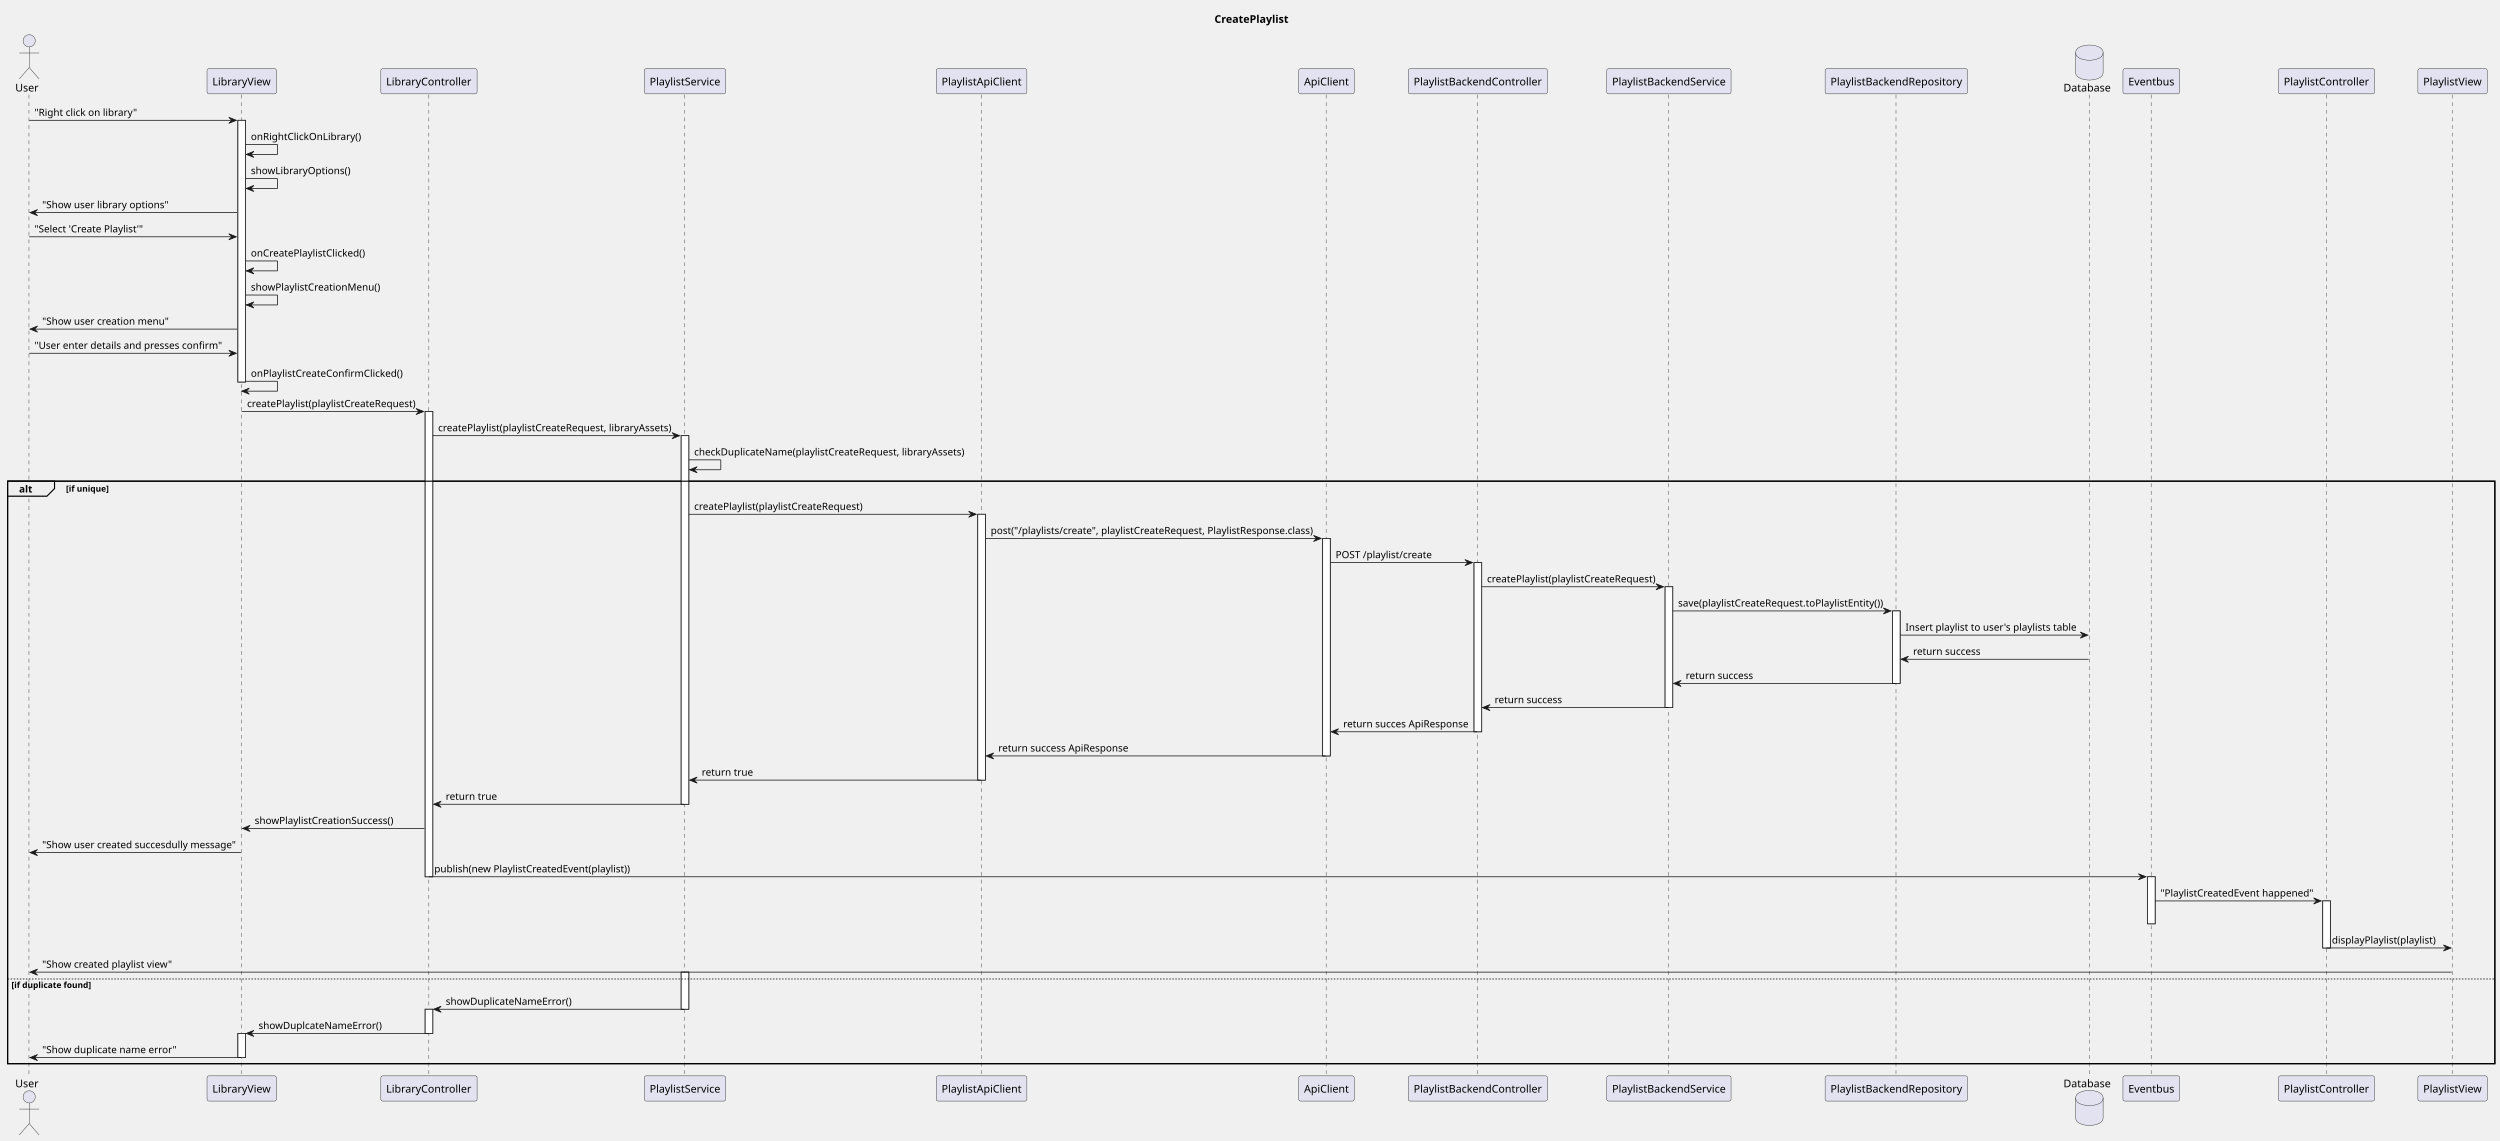
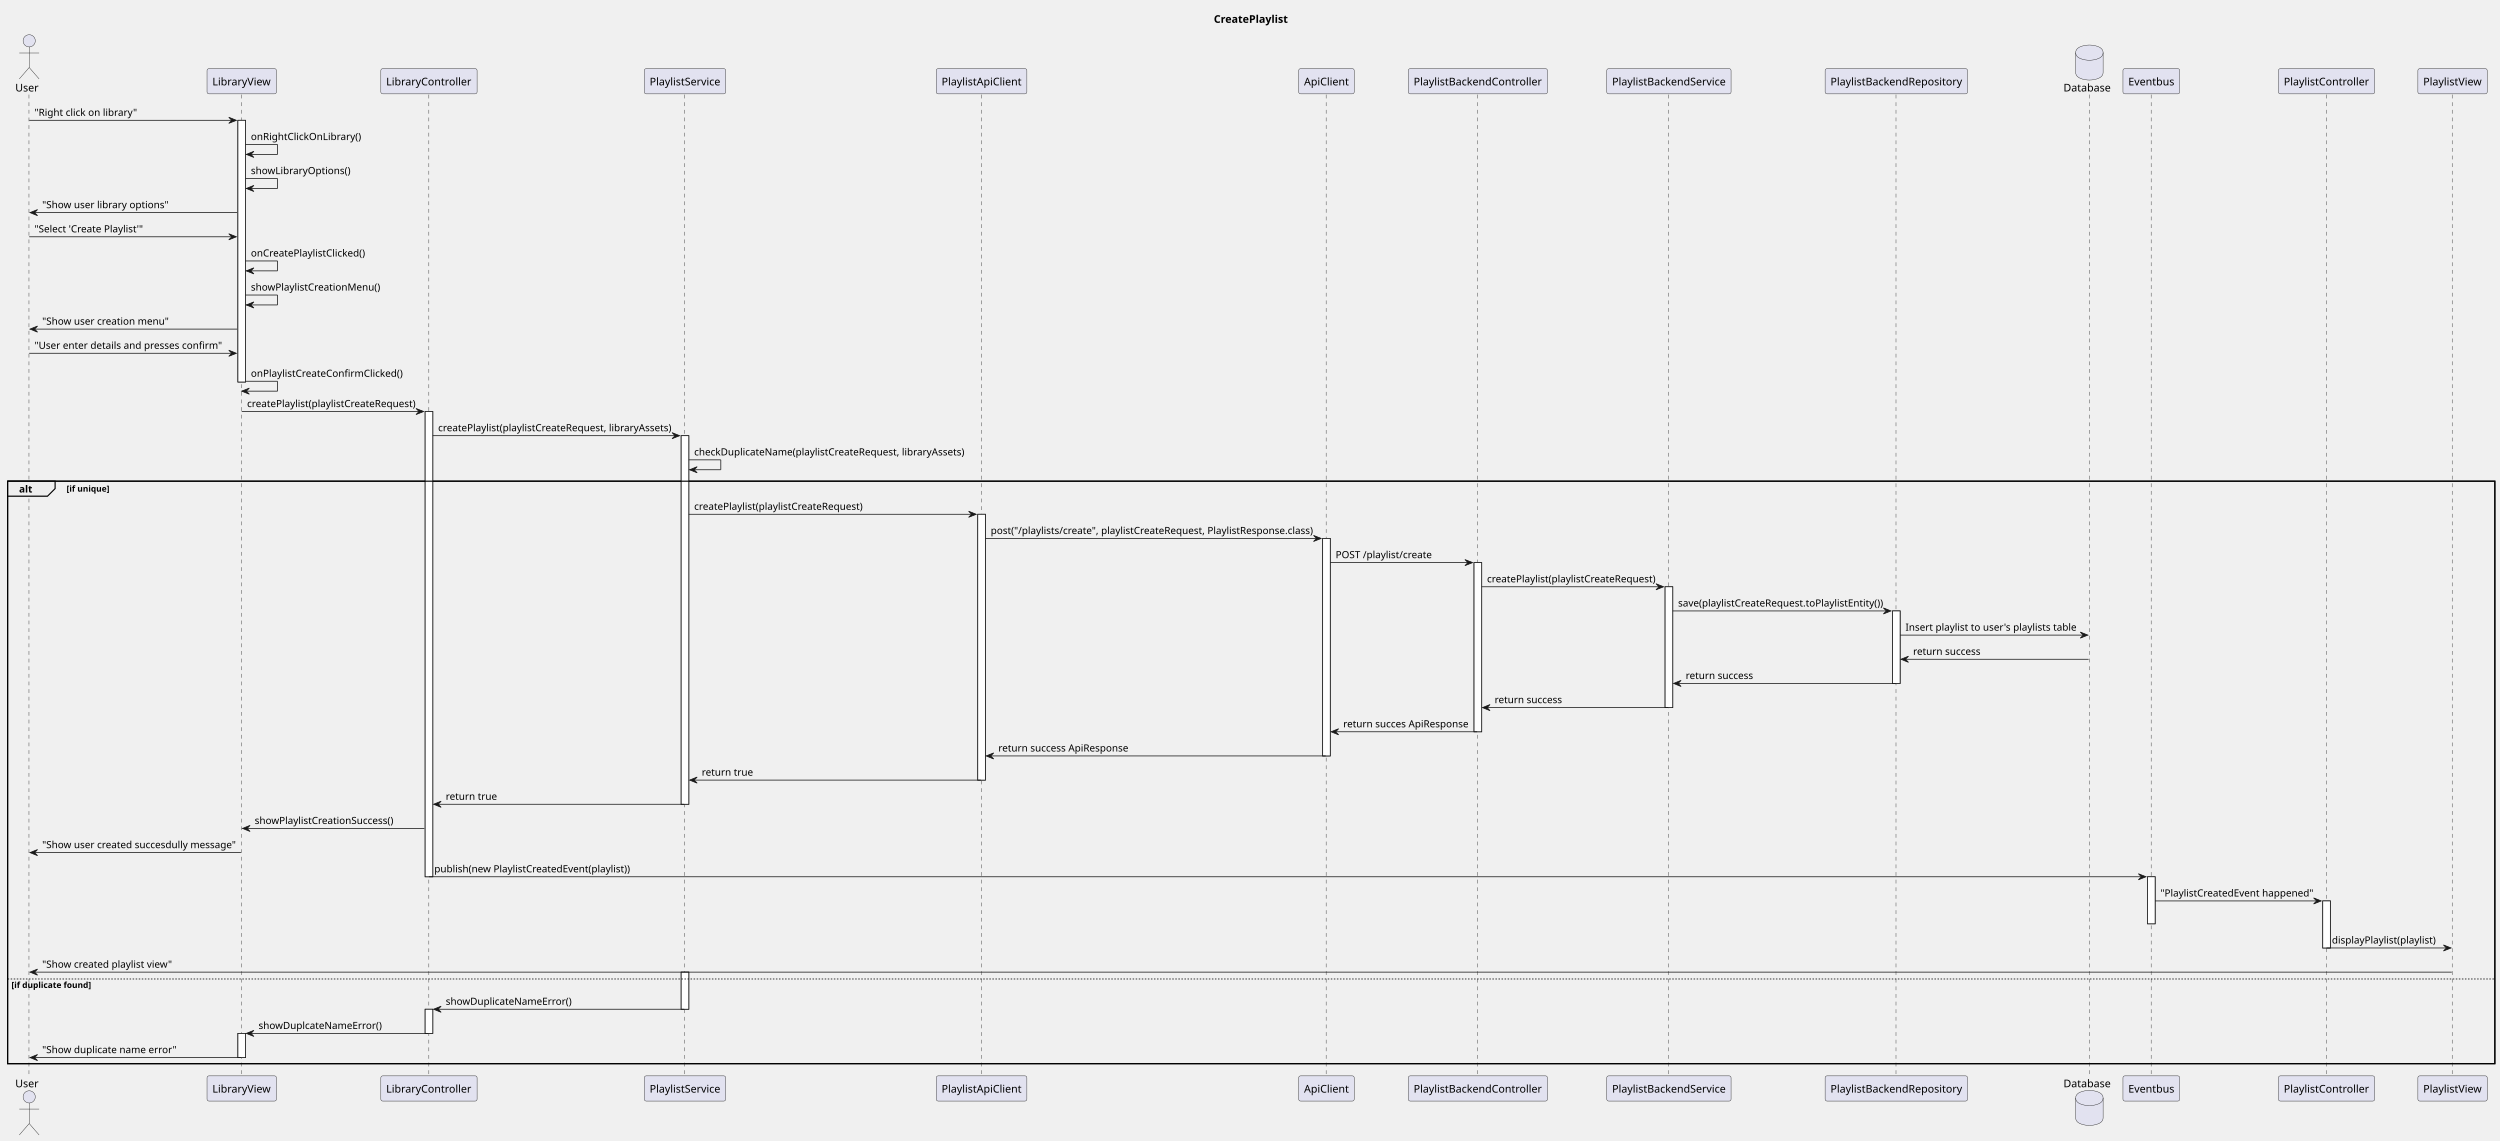
<svg xmlns="http://www.w3.org/2000/svg" contentStyleType="text/css" data-diagram-type="SEQUENCE" height="1496px" preserveAspectRatio="none" style="width:3280px;height:1496px;background:#FFFFFF;" version="1.1" viewBox="0 0 3280 1496" width="3280px" zoomAndPan="magnify">
  <defs />
  <g>
-     <text fill="#000000" font-family="sans-serif" font-size="14" font-weight="bold" lengthAdjust="spacing" textLength="95.515" x="1593.359" y="29.966">CreatePlaylist</text>
+     <text fill="#000000" font-family="sans-serif" font-size="14" font-weight="bold" lengthAdjust="spacing" textLength="97.132" x="1592.551" y="29.966">CreatePlaylist</text>
    <g>
      <rect fill="#FFFFFF" height="343.354" style="stroke:#181818;stroke-width:1;" width="10" x="312.135" y="157.842" />
    </g>
    <g>
      <rect fill="#FFFFFF" height="31.706" style="stroke:#181818;stroke-width:1;" width="10" x="312.135" y="1355.828" />
    </g>
    <g>
      <rect fill="#FFFFFF" height="610.414" style="stroke:#181818;stroke-width:1;" width="10" x="557.798" y="539.902" />
    </g>
    <g>
      <rect fill="#FFFFFF" height="31.706" style="stroke:#181818;stroke-width:1;" width="10" x="557.798" y="1324.122" />
    </g>
    <g>
      <rect fill="#FFFFFF" height="483.59" style="stroke:#181818;stroke-width:1;" width="10" x="893.703" y="571.608" />
    </g>
    <g>
      <rect fill="#FFFFFF" height="48.688" style="stroke:#181818;stroke-width:1;" width="10" x="893.703" y="1275.434" />
    </g>
    <g>
      <rect fill="#FFFFFF" height="348.766" style="stroke:#181818;stroke-width:1;" width="10" x="1282.811" y="674.726" />
    </g>
    <g>
      <rect fill="#FFFFFF" height="285.354" style="stroke:#181818;stroke-width:1;" width="10" x="1735.312" y="706.432" />
    </g>
    <g>
      <rect fill="#FFFFFF" height="221.942" style="stroke:#181818;stroke-width:1;" width="10" x="1933.957" y="738.138" />
    </g>
    <g>
      <rect fill="#FFFFFF" height="158.53" style="stroke:#181818;stroke-width:1;" width="10" x="2184.62" y="769.844" />
    </g>
    <g>
      <rect fill="#FFFFFF" height="95.118" style="stroke:#181818;stroke-width:1;" width="10" x="2482.955" y="801.55" />
    </g>
    <g>
      <rect fill="#FFFFFF" height="61.706" style="stroke:#181818;stroke-width:1;" width="10" x="2817.54" y="1150.316" />
    </g>
    <g>
      <rect fill="#FFFFFF" height="61.706" style="stroke:#181818;stroke-width:1;" width="10" x="3047.429" y="1182.022" />
    </g>
    <rect fill="none" height="764.22" style="stroke:#000000;stroke-width:1.5;" width="3263.233" x="10" y="631.314" />
    <g class="participant-lifeline" data-entity-uid="part1" data-qualified-name="user" id="part1-lifeline">
      <g>
        <rect fill="#000000" fill-opacity="0" height="1288.399" width="8" x="34.309" y="124.136" />
        <line style="stroke:#181818;stroke-width:0.5;stroke-dasharray:5,5;" x1="38" x2="38" y1="124.136" y2="1412.534" />
      </g>
    </g>
    <g class="participant-lifeline" data-entity-uid="part2" data-qualified-name="libraryView" id="part2-lifeline">
      <g>
        <rect fill="#000000" fill-opacity="0" height="1288.399" width="8" x="313.135" y="124.136" />
        <line style="stroke:#181818;stroke-width:0.5;stroke-dasharray:5,5;" x1="316.621" x2="316.621" y1="124.136" y2="1412.534" />
      </g>
    </g>
    <g class="participant-lifeline" data-entity-uid="part3" data-qualified-name="libraryController" id="part3-lifeline">
      <g>
        <rect fill="#000000" fill-opacity="0" height="1288.399" width="8" x="558.798" y="124.136" />
        <line style="stroke:#181818;stroke-width:0.5;stroke-dasharray:5,5;" x1="562.652" x2="562.652" y1="124.136" y2="1412.534" />
      </g>
    </g>
    <g class="participant-lifeline" data-entity-uid="part4" data-qualified-name="playlistService" id="part4-lifeline">
      <g>
        <rect fill="#000000" fill-opacity="0" height="1288.399" width="8" x="894.703" y="124.136" />
        <line style="stroke:#181818;stroke-width:0.5;stroke-dasharray:5,5;" x1="898.321" x2="898.321" y1="124.136" y2="1412.534" />
      </g>
    </g>
    <g class="participant-lifeline" data-entity-uid="part5" data-qualified-name="playlistApi" id="part5-lifeline">
      <g>
        <rect fill="#000000" fill-opacity="0" height="1288.399" width="8" x="1283.811" y="124.136" />
        <line style="stroke:#181818;stroke-width:0.5;stroke-dasharray:5,5;" x1="1287.36" x2="1287.36" y1="124.136" y2="1412.534" />
      </g>
    </g>
    <g class="participant-lifeline" data-entity-uid="part6" data-qualified-name="apiClient" id="part6-lifeline">
      <g>
        <rect fill="#000000" fill-opacity="0" height="1288.399" width="8" x="1736.312" y="124.136" />
        <line style="stroke:#181818;stroke-width:0.5;stroke-dasharray:5,5;" x1="1739.891" x2="1739.891" y1="124.136" y2="1412.534" />
      </g>
    </g>
    <g class="participant-lifeline" data-entity-uid="part7" data-qualified-name="playlistBackendController" id="part7-lifeline">
      <g>
        <rect fill="#000000" fill-opacity="0" height="1288.399" width="8" x="1934.957" y="124.136" />
        <line style="stroke:#181818;stroke-width:0.5;stroke-dasharray:5,5;" x1="1938.685" x2="1938.685" y1="124.136" y2="1412.534" />
      </g>
    </g>
    <g class="participant-lifeline" data-entity-uid="part8" data-qualified-name="playlistBackendService" id="part8-lifeline">
      <g>
        <rect fill="#000000" fill-opacity="0" height="1288.399" width="8" x="2185.62" y="124.136" />
        <line style="stroke:#181818;stroke-width:0.5;stroke-dasharray:5,5;" x1="2189.085" x2="2189.085" y1="124.136" y2="1412.534" />
      </g>
    </g>
    <g class="participant-lifeline" data-entity-uid="part9" data-qualified-name="playlistBackendRepository" id="part9-lifeline">
      <g>
        <rect fill="#000000" fill-opacity="0" height="1288.399" width="8" x="2483.955" y="124.136" />
        <line style="stroke:#181818;stroke-width:0.5;stroke-dasharray:5,5;" x1="2487.547" x2="2487.547" y1="124.136" y2="1412.534" />
      </g>
    </g>
    <g class="participant-lifeline" data-entity-uid="part10" data-qualified-name="database" id="part10-lifeline">
      <g>
        <rect fill="#000000" fill-opacity="0" height="1288.399" width="8" x="2737.283" y="124.136" />
        <line style="stroke:#181818;stroke-width:0.5;stroke-dasharray:5,5;" x1="2741.259" x2="2741.259" y1="124.136" y2="1412.534" />
      </g>
    </g>
    <g class="participant-lifeline" data-entity-uid="part11" data-qualified-name="eventbus" id="part11-lifeline">
      <g>
        <rect fill="#000000" fill-opacity="0" height="1288.399" width="8" x="2818.54" y="124.136" />
        <line style="stroke:#181818;stroke-width:0.5;stroke-dasharray:5,5;" x1="2822.307" x2="2822.307" y1="124.136" y2="1412.534" />
      </g>
    </g>
    <g class="participant-lifeline" data-entity-uid="part12" data-qualified-name="playlistController" id="part12-lifeline">
      <g>
        <rect fill="#000000" fill-opacity="0" height="1288.399" width="8" x="3048.429" y="124.136" />
        <line style="stroke:#181818;stroke-width:0.5;stroke-dasharray:5,5;" x1="3052.31" x2="3052.31" y1="124.136" y2="1412.534" />
      </g>
    </g>
    <g class="participant-lifeline" data-entity-uid="part13" data-qualified-name="playlistView" id="part13-lifeline">
      <g>
        <rect fill="#000000" fill-opacity="0" height="1288.399" width="8" x="3213.747" y="124.136" />
        <line style="stroke:#181818;stroke-width:0.5;stroke-dasharray:5,5;" x1="3217.261" x2="3217.261" y1="124.136" y2="1412.534" />
      </g>
    </g>
    <g class="participant participant-head" data-entity-uid="part1" data-qualified-name="user" id="part1-head">
      <text fill="#000000" font-family="sans-serif" font-size="14" lengthAdjust="spacing" textLength="30.618" x="20" y="120.034">User</text>
      <ellipse cx="38.309" cy="53.568" fill="#E2E2F0" rx="8" ry="8" style="stroke:#181818;stroke-width:0.5;" />
      <path d="M38.309,61.568 L38.309,88.568 M25.309,69.568 L51.309,69.568 M38.309,88.568 L25.309,103.568 M38.309,88.568 L51.309,103.568" fill="none" style="stroke:#181818;stroke-width:0.5;" />
    </g>
    <g class="participant participant-tail" data-entity-uid="part1" data-qualified-name="user" id="part1-tail">
      <text fill="#000000" font-family="sans-serif" font-size="14" lengthAdjust="spacing" textLength="30.618" x="20" y="1426.5">User</text>
      <ellipse cx="38.309" cy="1439.102" fill="#E2E2F0" rx="8" ry="8" style="stroke:#181818;stroke-width:0.5;" />
      <path d="M38.309,1447.102 L38.309,1474.102 M25.309,1455.102 L51.309,1455.102 M38.309,1474.102 L25.309,1489.102 M38.309,1474.102 L51.309,1489.102" fill="none" style="stroke:#181818;stroke-width:0.5;" />
    </g>
    <g class="participant participant-head" data-entity-uid="part2" data-qualified-name="libraryView" id="part2-head">
      <rect fill="#E2E2F0" height="33.068" rx="2.5" ry="2.5" style="stroke:#181818;stroke-width:0.5;" width="91.028" x="271.621" y="90.068" />
      <text fill="#000000" font-family="sans-serif" font-size="14" lengthAdjust="spacing" textLength="77.028" x="278.621" y="112.034">LibraryView</text>
    </g>
    <g class="participant participant-tail" data-entity-uid="part2" data-qualified-name="libraryView" id="part2-tail">
      <rect fill="#E2E2F0" height="33.068" rx="2.5" ry="2.5" style="stroke:#181818;stroke-width:0.5;" width="91.028" x="271.621" y="1411.534" />
      <text fill="#000000" font-family="sans-serif" font-size="14" lengthAdjust="spacing" textLength="77.028" x="278.621" y="1433.5">LibraryView</text>
    </g>
    <g class="participant participant-head" data-entity-uid="part3" data-qualified-name="libraryController" id="part3-head">
      <rect fill="#E2E2F0" height="33.068" rx="2.5" ry="2.5" style="stroke:#181818;stroke-width:0.5;" width="126.294" x="499.651" y="90.068" />
      <text fill="#000000" font-family="sans-serif" font-size="14" lengthAdjust="spacing" textLength="112.294" x="506.651" y="112.034">LibraryController</text>
    </g>
    <g class="participant participant-tail" data-entity-uid="part3" data-qualified-name="libraryController" id="part3-tail">
      <rect fill="#E2E2F0" height="33.068" rx="2.5" ry="2.5" style="stroke:#181818;stroke-width:0.5;" width="126.294" x="499.651" y="1411.534" />
      <text fill="#000000" font-family="sans-serif" font-size="14" lengthAdjust="spacing" textLength="112.294" x="506.651" y="1433.5">LibraryController</text>
    </g>
    <g class="participant participant-head" data-entity-uid="part4" data-qualified-name="playlistService" id="part4-head">
      <rect fill="#E2E2F0" height="33.068" rx="2.5" ry="2.5" style="stroke:#181818;stroke-width:0.5;" width="106.764" x="845.321" y="90.068" />
      <text fill="#000000" font-family="sans-serif" font-size="14" lengthAdjust="spacing" textLength="92.764" x="852.321" y="112.034">PlaylistService</text>
    </g>
    <g class="participant participant-tail" data-entity-uid="part4" data-qualified-name="playlistService" id="part4-tail">
      <rect fill="#E2E2F0" height="33.068" rx="2.5" ry="2.5" style="stroke:#181818;stroke-width:0.5;" width="106.764" x="845.321" y="1411.534" />
      <text fill="#000000" font-family="sans-serif" font-size="14" lengthAdjust="spacing" textLength="92.764" x="852.321" y="1433.5">PlaylistService</text>
    </g>
    <g class="participant participant-head" data-entity-uid="part5" data-qualified-name="playlistApi" id="part5-head">
      <rect fill="#E2E2F0" height="33.068" rx="2.5" ry="2.5" style="stroke:#181818;stroke-width:0.5;" width="118.902" x="1228.36" y="90.068" />
      <text fill="#000000" font-family="sans-serif" font-size="14" lengthAdjust="spacing" textLength="104.902" x="1235.36" y="112.034">PlaylistApiClient</text>
    </g>
    <g class="participant participant-tail" data-entity-uid="part5" data-qualified-name="playlistApi" id="part5-tail">
      <rect fill="#E2E2F0" height="33.068" rx="2.5" ry="2.5" style="stroke:#181818;stroke-width:0.5;" width="118.902" x="1228.36" y="1411.534" />
      <text fill="#000000" font-family="sans-serif" font-size="14" lengthAdjust="spacing" textLength="104.902" x="1235.36" y="1433.5">PlaylistApiClient</text>
    </g>
    <g class="participant participant-head" data-entity-uid="part6" data-qualified-name="apiClient" id="part6-head">
      <rect fill="#E2E2F0" height="33.068" rx="2.5" ry="2.5" style="stroke:#181818;stroke-width:0.5;" width="72.842" x="1703.891" y="90.068" />
      <text fill="#000000" font-family="sans-serif" font-size="14" lengthAdjust="spacing" textLength="58.842" x="1710.891" y="112.034">ApiClient</text>
    </g>
    <g class="participant participant-tail" data-entity-uid="part6" data-qualified-name="apiClient" id="part6-tail">
      <rect fill="#E2E2F0" height="33.068" rx="2.5" ry="2.5" style="stroke:#181818;stroke-width:0.5;" width="72.842" x="1703.891" y="1411.534" />
      <text fill="#000000" font-family="sans-serif" font-size="14" lengthAdjust="spacing" textLength="58.842" x="1710.891" y="1433.5">ApiClient</text>
    </g>
    <g class="participant participant-head" data-entity-uid="part7" data-qualified-name="playlistBackendController" id="part7-head">
      <rect fill="#E2E2F0" height="33.068" rx="2.5" ry="2.5" style="stroke:#181818;stroke-width:0.5;" width="182.545" x="1847.685" y="90.068" />
      <text fill="#000000" font-family="sans-serif" font-size="14" lengthAdjust="spacing" textLength="168.545" x="1854.685" y="112.034">PlaylistBackendController</text>
    </g>
    <g class="participant participant-tail" data-entity-uid="part7" data-qualified-name="playlistBackendController" id="part7-tail">
      <rect fill="#E2E2F0" height="33.068" rx="2.5" ry="2.5" style="stroke:#181818;stroke-width:0.5;" width="182.545" x="1847.685" y="1411.534" />
      <text fill="#000000" font-family="sans-serif" font-size="14" lengthAdjust="spacing" textLength="168.545" x="1854.685" y="1433.5">PlaylistBackendController</text>
    </g>
    <g class="participant participant-head" data-entity-uid="part8" data-qualified-name="playlistBackendService" id="part8-head">
      <rect fill="#E2E2F0" height="33.068" rx="2.5" ry="2.5" style="stroke:#181818;stroke-width:0.5;" width="163.071" x="2108.085" y="90.068" />
      <text fill="#000000" font-family="sans-serif" font-size="14" lengthAdjust="spacing" textLength="149.071" x="2115.085" y="112.034">PlaylistBackendService</text>
    </g>
    <g class="participant participant-tail" data-entity-uid="part8" data-qualified-name="playlistBackendService" id="part8-tail">
      <rect fill="#E2E2F0" height="33.068" rx="2.5" ry="2.5" style="stroke:#181818;stroke-width:0.5;" width="163.071" x="2108.085" y="1411.534" />
      <text fill="#000000" font-family="sans-serif" font-size="14" lengthAdjust="spacing" textLength="149.071" x="2115.085" y="1433.5">PlaylistBackendService</text>
    </g>
    <g class="participant participant-head" data-entity-uid="part9" data-qualified-name="playlistBackendRepository" id="part9-head">
      <rect fill="#E2E2F0" height="33.068" rx="2.5" ry="2.5" style="stroke:#181818;stroke-width:0.5;" width="186.815" x="2394.547" y="90.068" />
      <text fill="#000000" font-family="sans-serif" font-size="14" lengthAdjust="spacing" textLength="172.815" x="2401.547" y="112.034">PlaylistBackendRepository</text>
    </g>
    <g class="participant participant-tail" data-entity-uid="part9" data-qualified-name="playlistBackendRepository" id="part9-tail">
      <rect fill="#E2E2F0" height="33.068" rx="2.5" ry="2.5" style="stroke:#181818;stroke-width:0.5;" width="186.815" x="2394.547" y="1411.534" />
      <text fill="#000000" font-family="sans-serif" font-size="14" lengthAdjust="spacing" textLength="172.815" x="2401.547" y="1433.5">PlaylistBackendRepository</text>
    </g>
    <g class="participant participant-head" data-entity-uid="part10" data-qualified-name="database" id="part10-head">
      <text fill="#000000" font-family="sans-serif" font-size="14" lengthAdjust="spacing" textLength="62.048" x="2707.259" y="120.034">Database</text>
      <path d="M2723.283,69.068 C2723.283,59.068 2741.283,59.068 2741.283,59.068 C2741.283,59.068 2759.283,59.068 2759.283,69.068 L2759.283,95.068 C2759.283,105.068 2741.283,105.068 2741.283,105.068 C2741.283,105.068 2723.283,105.068 2723.283,95.068 L2723.283,69.068" fill="#E2E2F0" style="stroke:#181818;stroke-width:0.5;" />
      <path d="M2723.283,69.068 C2723.283,79.068 2741.283,79.068 2741.283,79.068 C2741.283,79.068 2759.283,79.068 2759.283,69.068" fill="none" style="stroke:#181818;stroke-width:0.5;" />
    </g>
    <g class="participant participant-tail" data-entity-uid="part10" data-qualified-name="database" id="part10-tail">
      <text fill="#000000" font-family="sans-serif" font-size="14" lengthAdjust="spacing" textLength="62.048" x="2707.259" y="1426.5">Database</text>
      <path d="M2723.283,1440.602 C2723.283,1430.602 2741.283,1430.602 2741.283,1430.602 C2741.283,1430.602 2759.283,1430.602 2759.283,1440.602 L2759.283,1466.602 C2759.283,1476.602 2741.283,1476.602 2741.283,1476.602 C2741.283,1476.602 2723.283,1476.602 2723.283,1466.602 L2723.283,1440.602" fill="#E2E2F0" style="stroke:#181818;stroke-width:0.5;" />
      <path d="M2723.283,1440.602 C2723.283,1450.602 2741.283,1450.602 2741.283,1450.602 C2741.283,1450.602 2759.283,1450.602 2759.283,1440.602" fill="none" style="stroke:#181818;stroke-width:0.5;" />
    </g>
    <g class="participant participant-head" data-entity-uid="part11" data-qualified-name="eventbus" id="part11-head">
      <rect fill="#E2E2F0" height="33.068" rx="2.5" ry="2.5" style="stroke:#181818;stroke-width:0.5;" width="74.466" x="2785.307" y="90.068" />
      <text fill="#000000" font-family="sans-serif" font-size="14" lengthAdjust="spacing" textLength="60.466" x="2792.307" y="112.034">Eventbus</text>
    </g>
    <g class="participant participant-tail" data-entity-uid="part11" data-qualified-name="eventbus" id="part11-tail">
      <rect fill="#E2E2F0" height="33.068" rx="2.5" ry="2.5" style="stroke:#181818;stroke-width:0.5;" width="74.466" x="2785.307" y="1411.534" />
      <text fill="#000000" font-family="sans-serif" font-size="14" lengthAdjust="spacing" textLength="60.466" x="2792.307" y="1433.5">Eventbus</text>
    </g>
    <g class="participant participant-head" data-entity-uid="part12" data-qualified-name="playlistController" id="part12-head">
      <rect fill="#E2E2F0" height="33.068" rx="2.5" ry="2.5" style="stroke:#181818;stroke-width:0.5;" width="126.238" x="2989.31" y="90.068" />
      <text fill="#000000" font-family="sans-serif" font-size="14" lengthAdjust="spacing" textLength="112.238" x="2996.31" y="112.034">PlaylistController</text>
    </g>
    <g class="participant participant-tail" data-entity-uid="part12" data-qualified-name="playlistController" id="part12-tail">
      <rect fill="#E2E2F0" height="33.068" rx="2.5" ry="2.5" style="stroke:#181818;stroke-width:0.5;" width="126.238" x="2989.31" y="1411.534" />
      <text fill="#000000" font-family="sans-serif" font-size="14" lengthAdjust="spacing" textLength="112.238" x="2996.31" y="1433.5">PlaylistController</text>
    </g>
    <g class="participant participant-head" data-entity-uid="part13" data-qualified-name="playlistView" id="part13-head">
      <rect fill="#E2E2F0" height="33.068" rx="2.5" ry="2.5" style="stroke:#181818;stroke-width:0.5;" width="90.972" x="3172.261" y="90.068" />
      <text fill="#000000" font-family="sans-serif" font-size="14" lengthAdjust="spacing" textLength="76.972" x="3179.261" y="112.034">PlaylistView</text>
    </g>
    <g class="participant participant-tail" data-entity-uid="part13" data-qualified-name="playlistView" id="part13-tail">
      <rect fill="#E2E2F0" height="33.068" rx="2.5" ry="2.5" style="stroke:#181818;stroke-width:0.5;" width="90.972" x="3172.261" y="1411.534" />
      <text fill="#000000" font-family="sans-serif" font-size="14" lengthAdjust="spacing" textLength="76.972" x="3179.261" y="1433.5">PlaylistView</text>
    </g>
    <g>
      <rect fill="#FFFFFF" height="343.354" style="stroke:#181818;stroke-width:1;" width="10" x="312.135" y="157.842" />
    </g>
    <g>
      <rect fill="#FFFFFF" height="31.706" style="stroke:#181818;stroke-width:1;" width="10" x="312.135" y="1355.828" />
    </g>
    <g>
      <rect fill="#FFFFFF" height="610.414" style="stroke:#181818;stroke-width:1;" width="10" x="557.798" y="539.902" />
    </g>
    <g>
      <rect fill="#FFFFFF" height="31.706" style="stroke:#181818;stroke-width:1;" width="10" x="557.798" y="1324.122" />
    </g>
    <g>
      <rect fill="#FFFFFF" height="483.59" style="stroke:#181818;stroke-width:1;" width="10" x="893.703" y="571.608" />
    </g>
    <g>
      <rect fill="#FFFFFF" height="48.688" style="stroke:#181818;stroke-width:1;" width="10" x="893.703" y="1275.434" />
    </g>
    <g>
      <rect fill="#FFFFFF" height="348.766" style="stroke:#181818;stroke-width:1;" width="10" x="1282.811" y="674.726" />
    </g>
    <g>
      <rect fill="#FFFFFF" height="285.354" style="stroke:#181818;stroke-width:1;" width="10" x="1735.312" y="706.432" />
    </g>
    <g>
      <rect fill="#FFFFFF" height="221.942" style="stroke:#181818;stroke-width:1;" width="10" x="1933.957" y="738.138" />
    </g>
    <g>
      <rect fill="#FFFFFF" height="158.53" style="stroke:#181818;stroke-width:1;" width="10" x="2184.62" y="769.844" />
    </g>
    <g>
      <rect fill="#FFFFFF" height="95.118" style="stroke:#181818;stroke-width:1;" width="10" x="2482.955" y="801.55" />
    </g>
    <g>
      <rect fill="#FFFFFF" height="61.706" style="stroke:#181818;stroke-width:1;" width="10" x="2817.54" y="1150.316" />
    </g>
    <g>
      <rect fill="#FFFFFF" height="61.706" style="stroke:#181818;stroke-width:1;" width="10" x="3047.429" y="1182.022" />
    </g>
    <g class="message" data-entity-1="part1" data-entity-2="part2" id="msg1">
      <polygon fill="#181818" points="300.135,153.842,310.135,157.842,300.135,161.842,304.135,157.842" style="stroke:#181818;stroke-width:1;" />
      <line style="stroke:#181818;stroke-width:1;" x1="38.309" x2="306.135" y1="157.842" y2="157.842" />
      <text fill="#000000" font-family="sans-serif" font-size="13" lengthAdjust="spacing" textLength="134.303" x="45.309" y="152.033">"Right click on library"</text>
    </g>
    <g class="message" data-entity-1="part2" data-entity-2="part2" id="msg2">
      <line style="stroke:#181818;stroke-width:1;" x1="322.135" x2="364.135" y1="189.548" y2="189.548" />
      <line style="stroke:#181818;stroke-width:1;" x1="364.135" x2="364.135" y1="189.548" y2="202.548" />
      <line style="stroke:#181818;stroke-width:1;" x1="323.135" x2="364.135" y1="202.548" y2="202.548" />
      <polygon fill="#181818" points="333.135,198.548,323.135,202.548,333.135,206.548,329.135,202.548" style="stroke:#181818;stroke-width:1;" />
      <text fill="#000000" font-family="sans-serif" font-size="13" lengthAdjust="spacing" textLength="144.976" x="329.135" y="183.739">onRightClickOnLibrary()</text>
    </g>
    <g class="message" data-entity-1="part2" data-entity-2="part2" id="msg3">
      <line style="stroke:#181818;stroke-width:1;" x1="322.135" x2="364.135" y1="234.254" y2="234.254" />
      <line style="stroke:#181818;stroke-width:1;" x1="364.135" x2="364.135" y1="234.254" y2="247.254" />
      <line style="stroke:#181818;stroke-width:1;" x1="323.135" x2="364.135" y1="247.254" y2="247.254" />
      <polygon fill="#181818" points="333.135,243.254,323.135,247.254,333.135,251.254,329.135,247.254" style="stroke:#181818;stroke-width:1;" />
      <text fill="#000000" font-family="sans-serif" font-size="13" lengthAdjust="spacing" textLength="131.287" x="329.135" y="228.445">showLibraryOptions()</text>
    </g>
    <g class="message" data-entity-1="part2" data-entity-2="part1" id="msg4">
      <polygon fill="#181818" points="49.309,274.96,39.309,278.96,49.309,282.96,45.309,278.96" style="stroke:#181818;stroke-width:1;" />
      <line style="stroke:#181818;stroke-width:1;" x1="43.309" x2="311.135" y1="278.96" y2="278.96" />
      <text fill="#000000" font-family="sans-serif" font-size="13" lengthAdjust="spacing" textLength="166.361" x="55.309" y="273.151">"Show user library options"</text>
    </g>
    <g class="message" data-entity-1="part1" data-entity-2="part2" id="msg5">
      <polygon fill="#181818" points="300.135,306.666,310.135,310.666,300.135,314.666,304.135,310.666" style="stroke:#181818;stroke-width:1;" />
      <line style="stroke:#181818;stroke-width:1;" x1="38.309" x2="306.135" y1="310.666" y2="310.666" />
      <text fill="#000000" font-family="sans-serif" font-size="13" lengthAdjust="spacing" textLength="142.311" x="45.309" y="304.857">"Select 'Create Playlist'"</text>
    </g>
    <g class="message" data-entity-1="part2" data-entity-2="part2" id="msg6">
      <line style="stroke:#181818;stroke-width:1;" x1="322.135" x2="364.135" y1="342.372" y2="342.372" />
      <line style="stroke:#181818;stroke-width:1;" x1="364.135" x2="364.135" y1="342.372" y2="355.372" />
      <line style="stroke:#181818;stroke-width:1;" x1="323.135" x2="364.135" y1="355.372" y2="355.372" />
      <polygon fill="#181818" points="333.135,351.372,323.135,355.372,333.135,359.372,329.135,355.372" style="stroke:#181818;stroke-width:1;" />
      <text fill="#000000" font-family="sans-serif" font-size="13" lengthAdjust="spacing" textLength="150.137" x="329.135" y="336.563">onCreatePlaylistClicked()</text>
    </g>
    <g class="message" data-entity-1="part2" data-entity-2="part2" id="msg7">
      <line style="stroke:#181818;stroke-width:1;" x1="322.135" x2="364.135" y1="387.078" y2="387.078" />
      <line style="stroke:#181818;stroke-width:1;" x1="364.135" x2="364.135" y1="387.078" y2="400.078" />
      <line style="stroke:#181818;stroke-width:1;" x1="323.135" x2="364.135" y1="400.078" y2="400.078" />
      <polygon fill="#181818" points="333.135,396.078,323.135,400.078,333.135,404.078,329.135,400.078" style="stroke:#181818;stroke-width:1;" />
      <text fill="#000000" font-family="sans-serif" font-size="13" lengthAdjust="spacing" textLength="170.261" x="329.135" y="381.269">showPlaylistCreationMenu()</text>
    </g>
    <g class="message" data-entity-1="part2" data-entity-2="part1" id="msg8">
      <polygon fill="#181818" points="49.309,427.784,39.309,431.784,49.309,435.784,45.309,431.784" style="stroke:#181818;stroke-width:1;" />
      <line style="stroke:#181818;stroke-width:1;" x1="43.309" x2="311.135" y1="431.784" y2="431.784" />
      <text fill="#000000" font-family="sans-serif" font-size="13" lengthAdjust="spacing" textLength="166.699" x="55.309" y="425.975">"Show user creation menu"</text>
    </g>
    <g class="message" data-entity-1="part1" data-entity-2="part2" id="msg9">
      <polygon fill="#181818" points="300.135,459.49,310.135,463.49,300.135,467.49,304.135,463.49" style="stroke:#181818;stroke-width:1;" />
      <line style="stroke:#181818;stroke-width:1;" x1="38.309" x2="306.135" y1="463.49" y2="463.49" />
      <text fill="#000000" font-family="sans-serif" font-size="13" lengthAdjust="spacing" textLength="246.467" x="45.309" y="457.681">"User enter details and presses confirm"</text>
    </g>
    <g class="message" data-entity-1="part2" data-entity-2="part2" id="msg10">
      <line style="stroke:#181818;stroke-width:1;" x1="322.135" x2="364.135" y1="500.196" y2="500.196" />
      <line style="stroke:#181818;stroke-width:1;" x1="364.135" x2="364.135" y1="500.196" y2="513.196" />
      <line style="stroke:#181818;stroke-width:1;" x1="317.135" x2="364.135" y1="513.196" y2="513.196" />
      <polygon fill="#181818" points="327.135,509.196,317.135,513.196,327.135,517.196,323.135,513.196" style="stroke:#181818;stroke-width:1;" />
      <text fill="#000000" font-family="sans-serif" font-size="13" lengthAdjust="spacing" textLength="199.602" x="329.135" y="494.387">onPlaylistCreateConfirmClicked()</text>
    </g>
    <g class="message" data-entity-1="part2" data-entity-2="part3" id="msg11">
      <polygon fill="#181818" points="545.798,535.902,555.798,539.902,545.798,543.902,549.798,539.902" style="stroke:#181818;stroke-width:1;" />
      <line style="stroke:#181818;stroke-width:1;" x1="317.135" x2="551.798" y1="539.902" y2="539.902" />
      <text fill="#000000" font-family="sans-serif" font-size="13" lengthAdjust="spacing" textLength="221.663" x="324.135" y="534.093">createPlaylist(playlistCreateRequest)</text>
    </g>
    <g class="message" data-entity-1="part3" data-entity-2="part4" id="msg12">
      <polygon fill="#181818" points="881.703,567.608,891.703,571.608,881.703,575.608,885.703,571.608" style="stroke:#181818;stroke-width:1;" />
      <line style="stroke:#181818;stroke-width:1;" x1="567.798" x2="887.703" y1="571.608" y2="571.608" />
      <text fill="#000000" font-family="sans-serif" font-size="13" lengthAdjust="spacing" textLength="306.904" x="574.798" y="565.799">createPlaylist(playlistCreateRequest, libraryAssets)</text>
    </g>
    <g class="message" data-entity-1="part4" data-entity-2="part4" id="msg13">
      <line style="stroke:#181818;stroke-width:1;" x1="903.703" x2="945.703" y1="603.314" y2="603.314" />
      <line style="stroke:#181818;stroke-width:1;" x1="945.703" x2="945.703" y1="603.314" y2="616.314" />
      <line style="stroke:#181818;stroke-width:1;" x1="904.703" x2="945.703" y1="616.314" y2="616.314" />
      <polygon fill="#181818" points="914.703,612.314,904.703,616.314,914.703,620.314,910.703,616.314" style="stroke:#181818;stroke-width:1;" />
      <text fill="#000000" font-family="sans-serif" font-size="13" lengthAdjust="spacing" textLength="355.108" x="910.703" y="597.505">checkDuplicateName(playlistCreateRequest, libraryAssets)</text>
    </g>
-     <path d="M10,631.314 L71.559,631.314 L71.559,641.02 L61.559,651.02 L10,651.02 L10,631.314" fill="#EEEEEE" style="stroke:#000000;stroke-width:1.5;" />
+     <path d="M10,631.314 L72.303,631.314 L72.303,641.02 L62.303,651.02 L10,651.02 L10,631.314" fill="#EEEEEE" style="stroke:#000000;stroke-width:1.5;" />
    <rect fill="none" height="764.22" style="stroke:#000000;stroke-width:1.5;" width="3263.233" x="10" y="631.314" />
-     <text fill="#000000" font-family="sans-serif" font-size="13" font-weight="bold" lengthAdjust="spacing" textLength="16.559" x="25" y="646.211">alt</text>
-     <text fill="#000000" font-family="sans-serif" font-size="11" font-weight="bold" lengthAdjust="spacing" textLength="56.358" x="86.559" y="645.073">[if unique]</text>
+     <text fill="#000000" font-family="sans-serif" font-size="13" font-weight="bold" lengthAdjust="spacing" textLength="17.303" x="25" y="646.211">alt</text>
+     <text fill="#000000" font-family="sans-serif" font-size="11" font-weight="bold" lengthAdjust="spacing" textLength="55.946" x="87.303" y="645.073">[if unique]</text>
    <g class="message" data-entity-1="part4" data-entity-2="part5" id="msg14">
      <polygon fill="#181818" points="1270.811,670.726,1280.811,674.726,1270.811,678.726,1274.811,674.726" style="stroke:#181818;stroke-width:1;" />
      <line style="stroke:#181818;stroke-width:1;" x1="903.703" x2="1276.811" y1="674.726" y2="674.726" />
      <text fill="#000000" font-family="sans-serif" font-size="13" lengthAdjust="spacing" textLength="221.663" x="910.703" y="668.917">createPlaylist(playlistCreateRequest)</text>
    </g>
    <g class="message" data-entity-1="part5" data-entity-2="part6" id="msg15">
      <polygon fill="#181818" points="1723.312,702.432,1733.312,706.432,1723.312,710.432,1727.312,706.432" style="stroke:#181818;stroke-width:1;" />
      <line style="stroke:#181818;stroke-width:1;" x1="1292.811" x2="1729.312" y1="706.432" y2="706.432" />
      <text fill="#000000" font-family="sans-serif" font-size="13" lengthAdjust="spacing" textLength="423.501" x="1299.811" y="700.623">post("/playlists/create", playlistCreateRequest, PlaylistResponse.class)</text>
    </g>
    <g class="message" data-entity-1="part6" data-entity-2="part7" id="msg16">
      <polygon fill="#181818" points="1921.957,734.138,1931.957,738.138,1921.957,742.138,1925.957,738.138" style="stroke:#181818;stroke-width:1;" />
      <line style="stroke:#181818;stroke-width:1;" x1="1745.312" x2="1927.957" y1="738.138" y2="738.138" />
      <text fill="#000000" font-family="sans-serif" font-size="13" lengthAdjust="spacing" textLength="126.594" x="1752.312" y="732.329">POST /playlist/create</text>
    </g>
    <g class="message" data-entity-1="part7" data-entity-2="part8" id="msg17">
      <polygon fill="#181818" points="2172.62,765.844,2182.62,769.844,2172.62,773.844,2176.62,769.844" style="stroke:#181818;stroke-width:1;" />
      <line style="stroke:#181818;stroke-width:1;" x1="1943.957" x2="2178.62" y1="769.844" y2="769.844" />
      <text fill="#000000" font-family="sans-serif" font-size="13" lengthAdjust="spacing" textLength="221.663" x="1950.957" y="764.035">createPlaylist(playlistCreateRequest)</text>
    </g>
    <g class="message" data-entity-1="part8" data-entity-2="part9" id="msg18">
      <polygon fill="#181818" points="2470.955,797.55,2480.955,801.55,2470.955,805.55,2474.955,801.55" style="stroke:#181818;stroke-width:1;" />
      <line style="stroke:#181818;stroke-width:1;" x1="2194.62" x2="2476.955" y1="801.55" y2="801.55" />
      <text fill="#000000" font-family="sans-serif" font-size="13" lengthAdjust="spacing" textLength="269.334" x="2201.62" y="795.741">save(playlistCreateRequest.toPlaylistEntity())</text>
    </g>
    <g class="message" data-entity-1="part9" data-entity-2="part10" id="msg19">
      <polygon fill="#181818" points="2729.283,829.256,2739.283,833.256,2729.283,837.256,2733.283,833.256" style="stroke:#181818;stroke-width:1;" />
      <line style="stroke:#181818;stroke-width:1;" x1="2492.955" x2="2735.283" y1="833.256" y2="833.256" />
      <text fill="#000000" font-family="sans-serif" font-size="13" lengthAdjust="spacing" textLength="224.328" x="2499.955" y="827.447">Insert playlist to user's playlists table</text>
    </g>
    <g class="message" data-entity-1="part10" data-entity-2="part9" id="msg20">
      <polygon fill="#181818" points="2503.955,860.962,2493.955,864.962,2503.955,868.962,2499.955,864.962" style="stroke:#181818;stroke-width:1;" />
      <line style="stroke:#181818;stroke-width:1;" x1="2497.955" x2="2740.283" y1="864.962" y2="864.962" />
      <text fill="#000000" font-family="sans-serif" font-size="13" lengthAdjust="spacing" textLength="88.738" x="2509.955" y="859.153">return success</text>
    </g>
    <g class="message" data-entity-1="part9" data-entity-2="part8" id="msg21">
      <polygon fill="#181818" points="2205.62,892.668,2195.62,896.668,2205.62,900.668,2201.62,896.668" style="stroke:#181818;stroke-width:1;" />
      <line style="stroke:#181818;stroke-width:1;" x1="2199.62" x2="2486.955" y1="896.668" y2="896.668" />
      <text fill="#000000" font-family="sans-serif" font-size="13" lengthAdjust="spacing" textLength="88.738" x="2211.62" y="890.859">return success</text>
    </g>
    <g class="message" data-entity-1="part8" data-entity-2="part7" id="msg22">
      <polygon fill="#181818" points="1954.957,924.374,1944.957,928.374,1954.957,932.374,1950.957,928.374" style="stroke:#181818;stroke-width:1;" />
      <line style="stroke:#181818;stroke-width:1;" x1="1948.957" x2="2188.62" y1="928.374" y2="928.374" />
      <text fill="#000000" font-family="sans-serif" font-size="13" lengthAdjust="spacing" textLength="88.738" x="1960.957" y="922.565">return success</text>
    </g>
    <g class="message" data-entity-1="part7" data-entity-2="part6" id="msg23">
      <polygon fill="#181818" points="1756.312,956.08,1746.312,960.08,1756.312,964.08,1752.312,960.08" style="stroke:#181818;stroke-width:1;" />
      <line style="stroke:#181818;stroke-width:1;" x1="1750.312" x2="1937.957" y1="960.08" y2="960.08" />
      <text fill="#000000" font-family="sans-serif" font-size="13" lengthAdjust="spacing" textLength="164.645" x="1762.312" y="954.271">return succes ApiResponse</text>
    </g>
    <g class="message" data-entity-1="part6" data-entity-2="part5" id="msg24">
      <polygon fill="#181818" points="1303.811,987.786,1293.811,991.786,1303.811,995.786,1299.811,991.786" style="stroke:#181818;stroke-width:1;" />
      <line style="stroke:#181818;stroke-width:1;" x1="1297.811" x2="1739.312" y1="991.786" y2="991.786" />
      <text fill="#000000" font-family="sans-serif" font-size="13" lengthAdjust="spacing" textLength="170.872" x="1309.811" y="985.977">return success ApiResponse</text>
    </g>
    <g class="message" data-entity-1="part5" data-entity-2="part4" id="msg25">
      <polygon fill="#181818" points="914.703,1019.492,904.703,1023.492,914.703,1027.492,910.703,1023.492" style="stroke:#181818;stroke-width:1;" />
      <line style="stroke:#181818;stroke-width:1;" x1="908.703" x2="1286.811" y1="1023.492" y2="1023.492" />
      <text fill="#000000" font-family="sans-serif" font-size="13" lengthAdjust="spacing" textLength="67.639" x="920.703" y="1017.683">return true</text>
    </g>
    <g class="message" data-entity-1="part4" data-entity-2="part3" id="msg26">
      <polygon fill="#181818" points="578.798,1051.198,568.798,1055.198,578.798,1059.198,574.798,1055.198" style="stroke:#181818;stroke-width:1;" />
      <line style="stroke:#181818;stroke-width:1;" x1="572.798" x2="897.703" y1="1055.198" y2="1055.198" />
      <text fill="#000000" font-family="sans-serif" font-size="13" lengthAdjust="spacing" textLength="67.639" x="584.798" y="1049.389">return true</text>
    </g>
    <g class="message" data-entity-1="part3" data-entity-2="part2" id="msg27">
      <polygon fill="#181818" points="328.135,1082.904,318.135,1086.904,328.135,1090.904,324.135,1086.904" style="stroke:#181818;stroke-width:1;" />
      <line style="stroke:#181818;stroke-width:1;" x1="322.135" x2="556.798" y1="1086.904" y2="1086.904" />
      <text fill="#000000" font-family="sans-serif" font-size="13" lengthAdjust="spacing" textLength="182.507" x="334.135" y="1081.095">showPlaylistCreationSuccess()</text>
    </g>
    <g class="message" data-entity-1="part2" data-entity-2="part1" id="msg28">
      <polygon fill="#181818" points="49.309,1114.61,39.309,1118.61,49.309,1122.61,45.309,1118.61" style="stroke:#181818;stroke-width:1;" />
      <line style="stroke:#181818;stroke-width:1;" x1="43.309" x2="316.135" y1="1118.61" y2="1118.61" />
      <text fill="#000000" font-family="sans-serif" font-size="13" lengthAdjust="spacing" textLength="254.826" x="55.309" y="1112.801">"Show user created succesdully message"</text>
    </g>
    <g class="message" data-entity-1="part3" data-entity-2="part11" id="msg29">
      <polygon fill="#181818" points="2805.54,1146.316,2815.54,1150.316,2805.54,1154.316,2809.54,1150.316" style="stroke:#181818;stroke-width:1;" />
      <line style="stroke:#181818;stroke-width:1;" x1="562.798" x2="2811.54" y1="1150.316" y2="1150.316" />
      <text fill="#000000" font-family="sans-serif" font-size="13" lengthAdjust="spacing" textLength="257.348" x="569.798" y="1144.507">publish(new PlaylistCreatedEvent(playlist))</text>
    </g>
    <g class="message" data-entity-1="part11" data-entity-2="part12" id="msg30">
      <polygon fill="#181818" points="3035.429,1178.022,3045.429,1182.022,3035.429,1186.022,3039.429,1182.022" style="stroke:#181818;stroke-width:1;" />
      <line style="stroke:#181818;stroke-width:1;" x1="2827.54" x2="3041.429" y1="1182.022" y2="1182.022" />
      <text fill="#000000" font-family="sans-serif" font-size="13" lengthAdjust="spacing" textLength="200.889" x="2834.54" y="1176.213">"PlaylistCreatedEvent happened"</text>
    </g>
    <g class="message" data-entity-1="part12" data-entity-2="part13" id="msg31">
      <polygon fill="#181818" points="3205.747,1239.728,3215.747,1243.728,3205.747,1247.728,3209.747,1243.728" style="stroke:#181818;stroke-width:1;" />
      <line style="stroke:#181818;stroke-width:1;" x1="3052.429" x2="3211.747" y1="1243.728" y2="1243.728" />
      <text fill="#000000" font-family="sans-serif" font-size="13" lengthAdjust="spacing" textLength="136.318" x="3059.429" y="1237.919">displayPlaylist(playlist)</text>
    </g>
    <g class="message" data-entity-1="part13" data-entity-2="part1" id="msg32">
      <polygon fill="#181818" points="49.309,1271.434,39.309,1275.434,49.309,1279.434,45.309,1275.434" style="stroke:#181818;stroke-width:1;" />
      <line style="stroke:#181818;stroke-width:1;" x1="43.309" x2="3216.747" y1="1275.434" y2="1275.434" />
      <text fill="#000000" font-family="sans-serif" font-size="13" lengthAdjust="spacing" textLength="170.664" x="55.309" y="1269.625">"Show created playlist view"</text>
    </g>
    <line style="stroke:#000000;stroke-width:1;stroke-dasharray:2,2;" x1="10" x2="3273.233" y1="1284.434" y2="1284.434" />
-     <text fill="#000000" font-family="sans-serif" font-size="11" font-weight="bold" lengthAdjust="spacing" textLength="104.197" x="15" y="1296.193">[if duplicate found]</text>
+     <text fill="#000000" font-family="sans-serif" font-size="11" font-weight="bold" lengthAdjust="spacing" textLength="104.158" x="15" y="1296.193">[if duplicate found]</text>
    <g class="message" data-entity-1="part4" data-entity-2="part3" id="msg33">
      <polygon fill="#181818" points="578.798,1320.122,568.798,1324.122,578.798,1328.122,574.798,1324.122" style="stroke:#181818;stroke-width:1;" />
      <line style="stroke:#181818;stroke-width:1;" x1="572.798" x2="897.703" y1="1324.122" y2="1324.122" />
      <text fill="#000000" font-family="sans-serif" font-size="13" lengthAdjust="spacing" textLength="165.789" x="584.798" y="1318.313">showDuplicateNameError()</text>
    </g>
    <g class="message" data-entity-1="part3" data-entity-2="part2" id="msg34">
      <polygon fill="#181818" points="333.135,1351.828,323.135,1355.828,333.135,1359.828,329.135,1355.828" style="stroke:#181818;stroke-width:1;" />
      <line style="stroke:#181818;stroke-width:1;" x1="327.135" x2="561.798" y1="1355.828" y2="1355.828" />
      <text fill="#000000" font-family="sans-serif" font-size="13" lengthAdjust="spacing" textLength="162.435" x="339.135" y="1350.019">showDuplcateNameError()</text>
    </g>
    <g class="message" data-entity-1="part2" data-entity-2="part1" id="msg35">
      <polygon fill="#181818" points="49.309,1383.534,39.309,1387.534,49.309,1391.534,45.309,1387.534" style="stroke:#181818;stroke-width:1;" />
      <line style="stroke:#181818;stroke-width:1;" x1="43.309" x2="316.135" y1="1387.534" y2="1387.534" />
      <text fill="#000000" font-family="sans-serif" font-size="13" lengthAdjust="spacing" textLength="176.41" x="55.309" y="1381.725">"Show duplicate name error"</text>
    </g>
  </g>
</svg>
